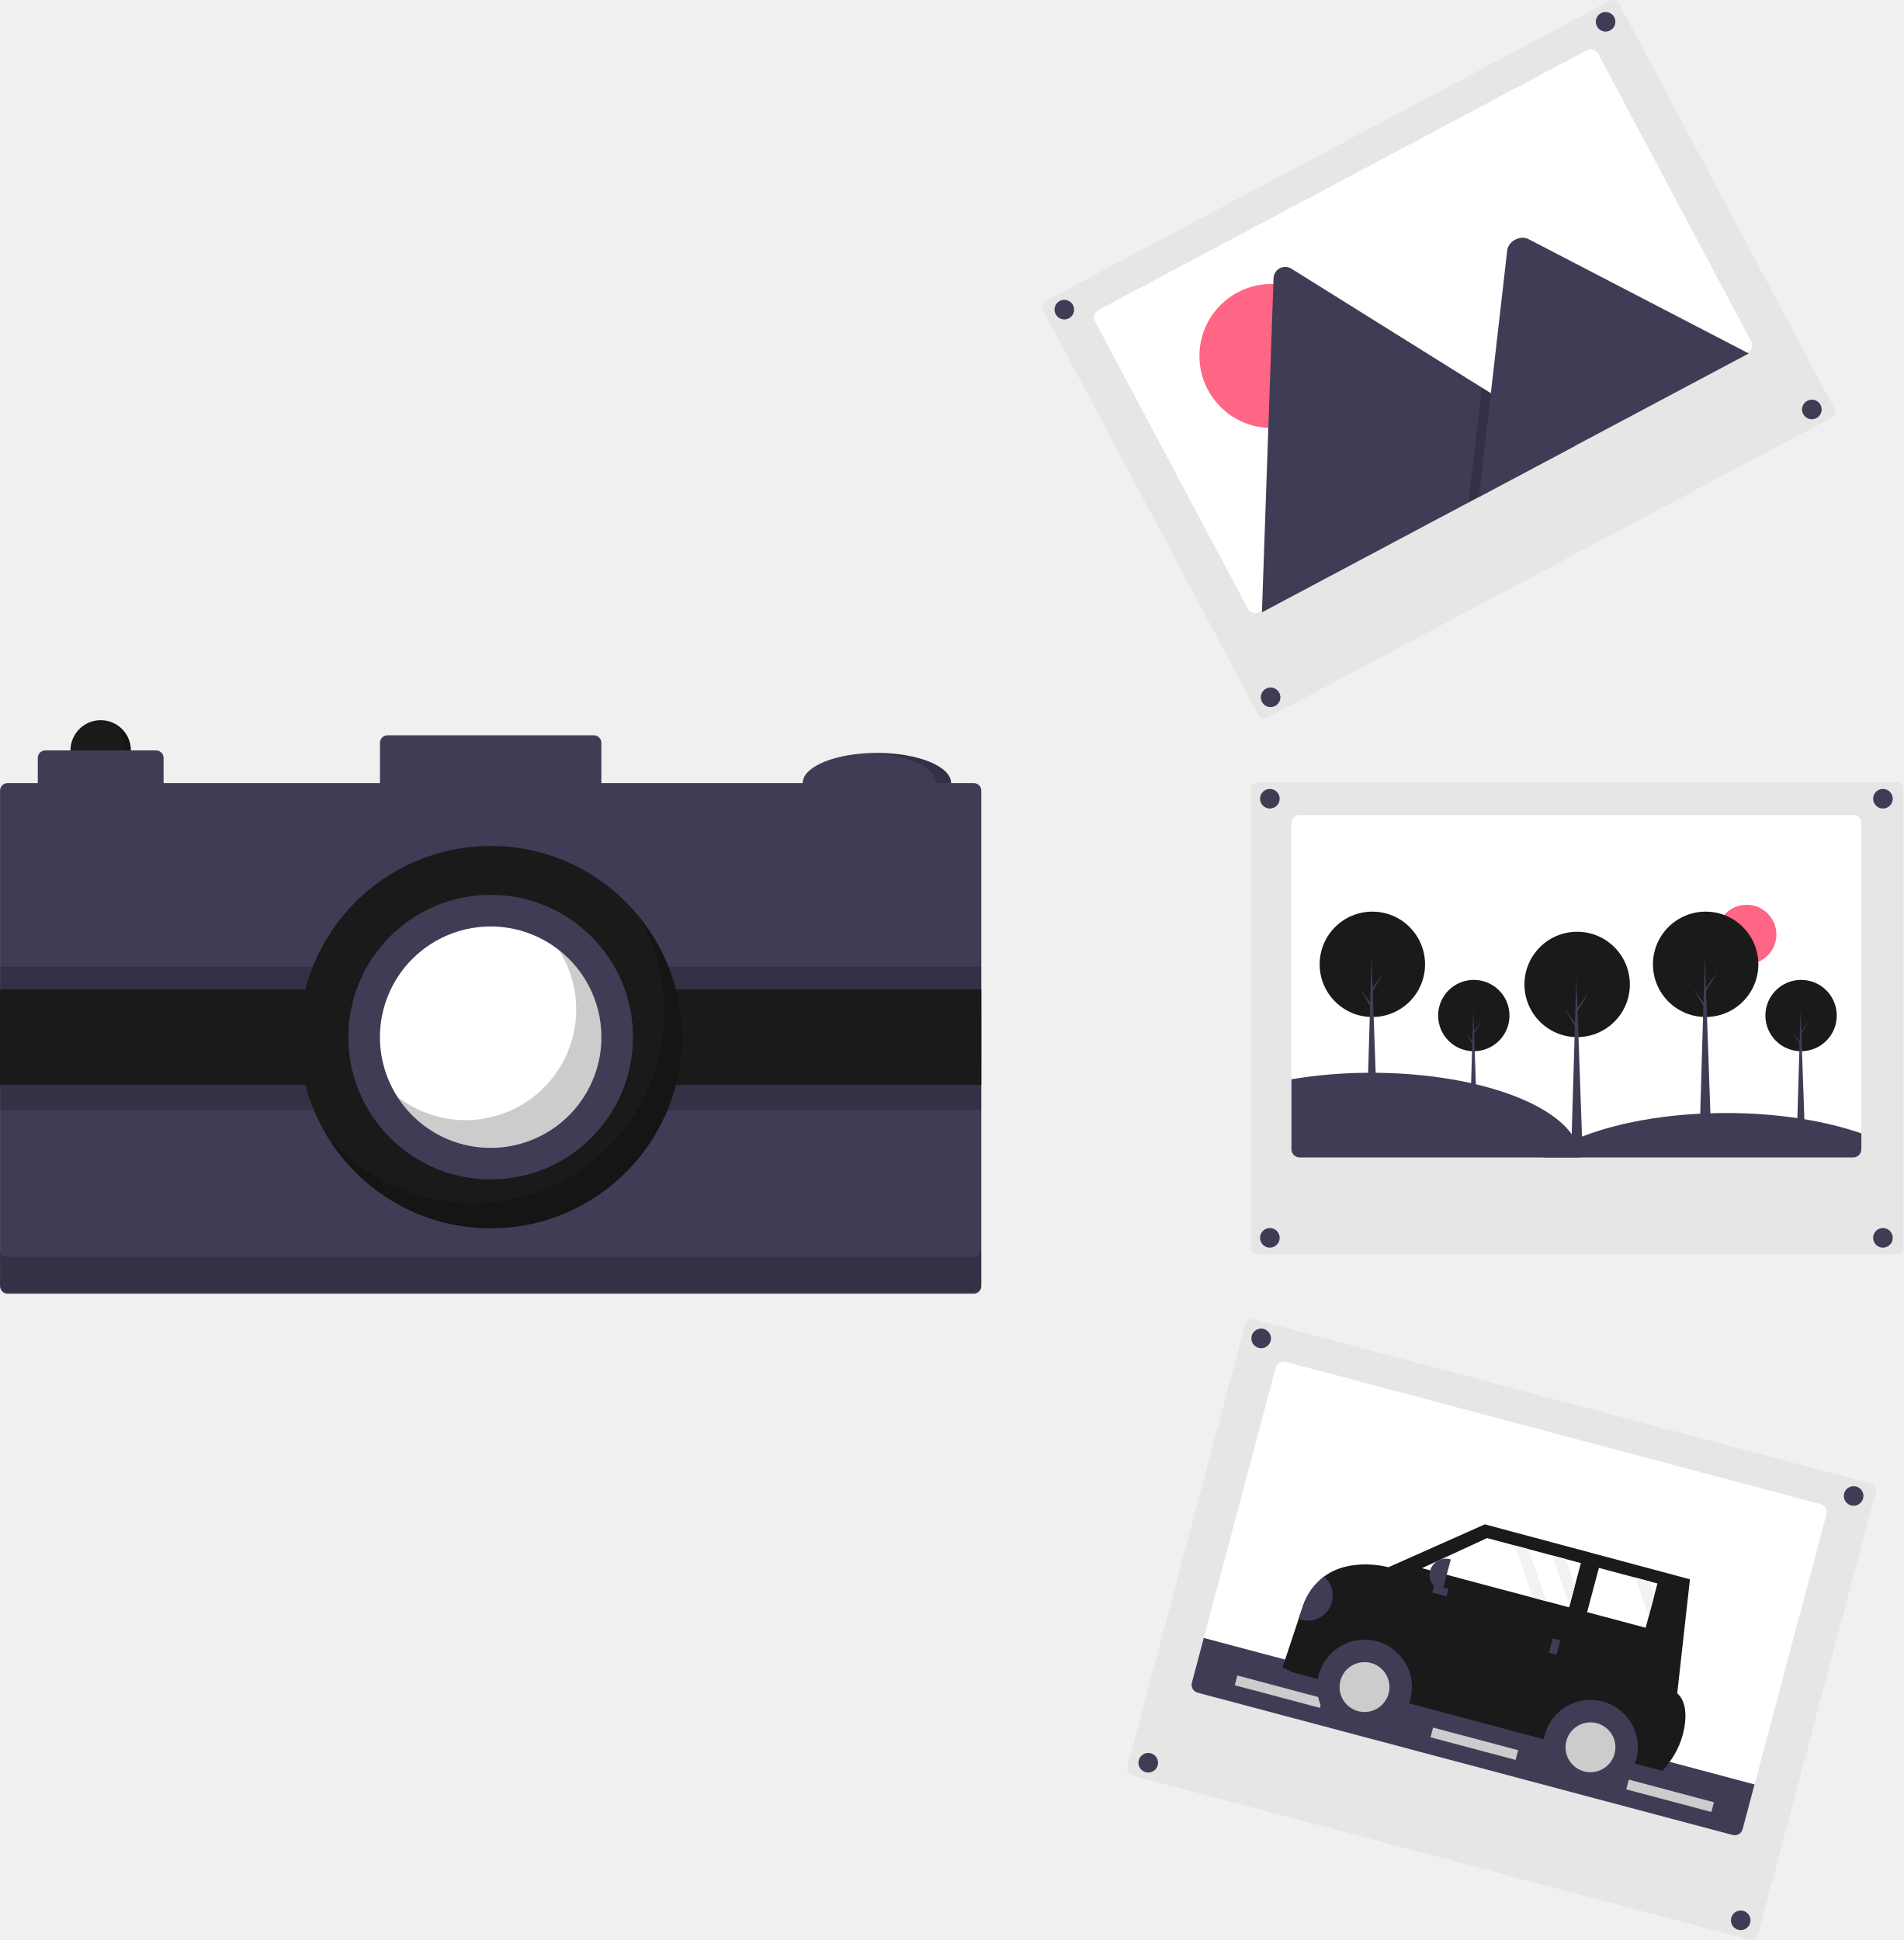
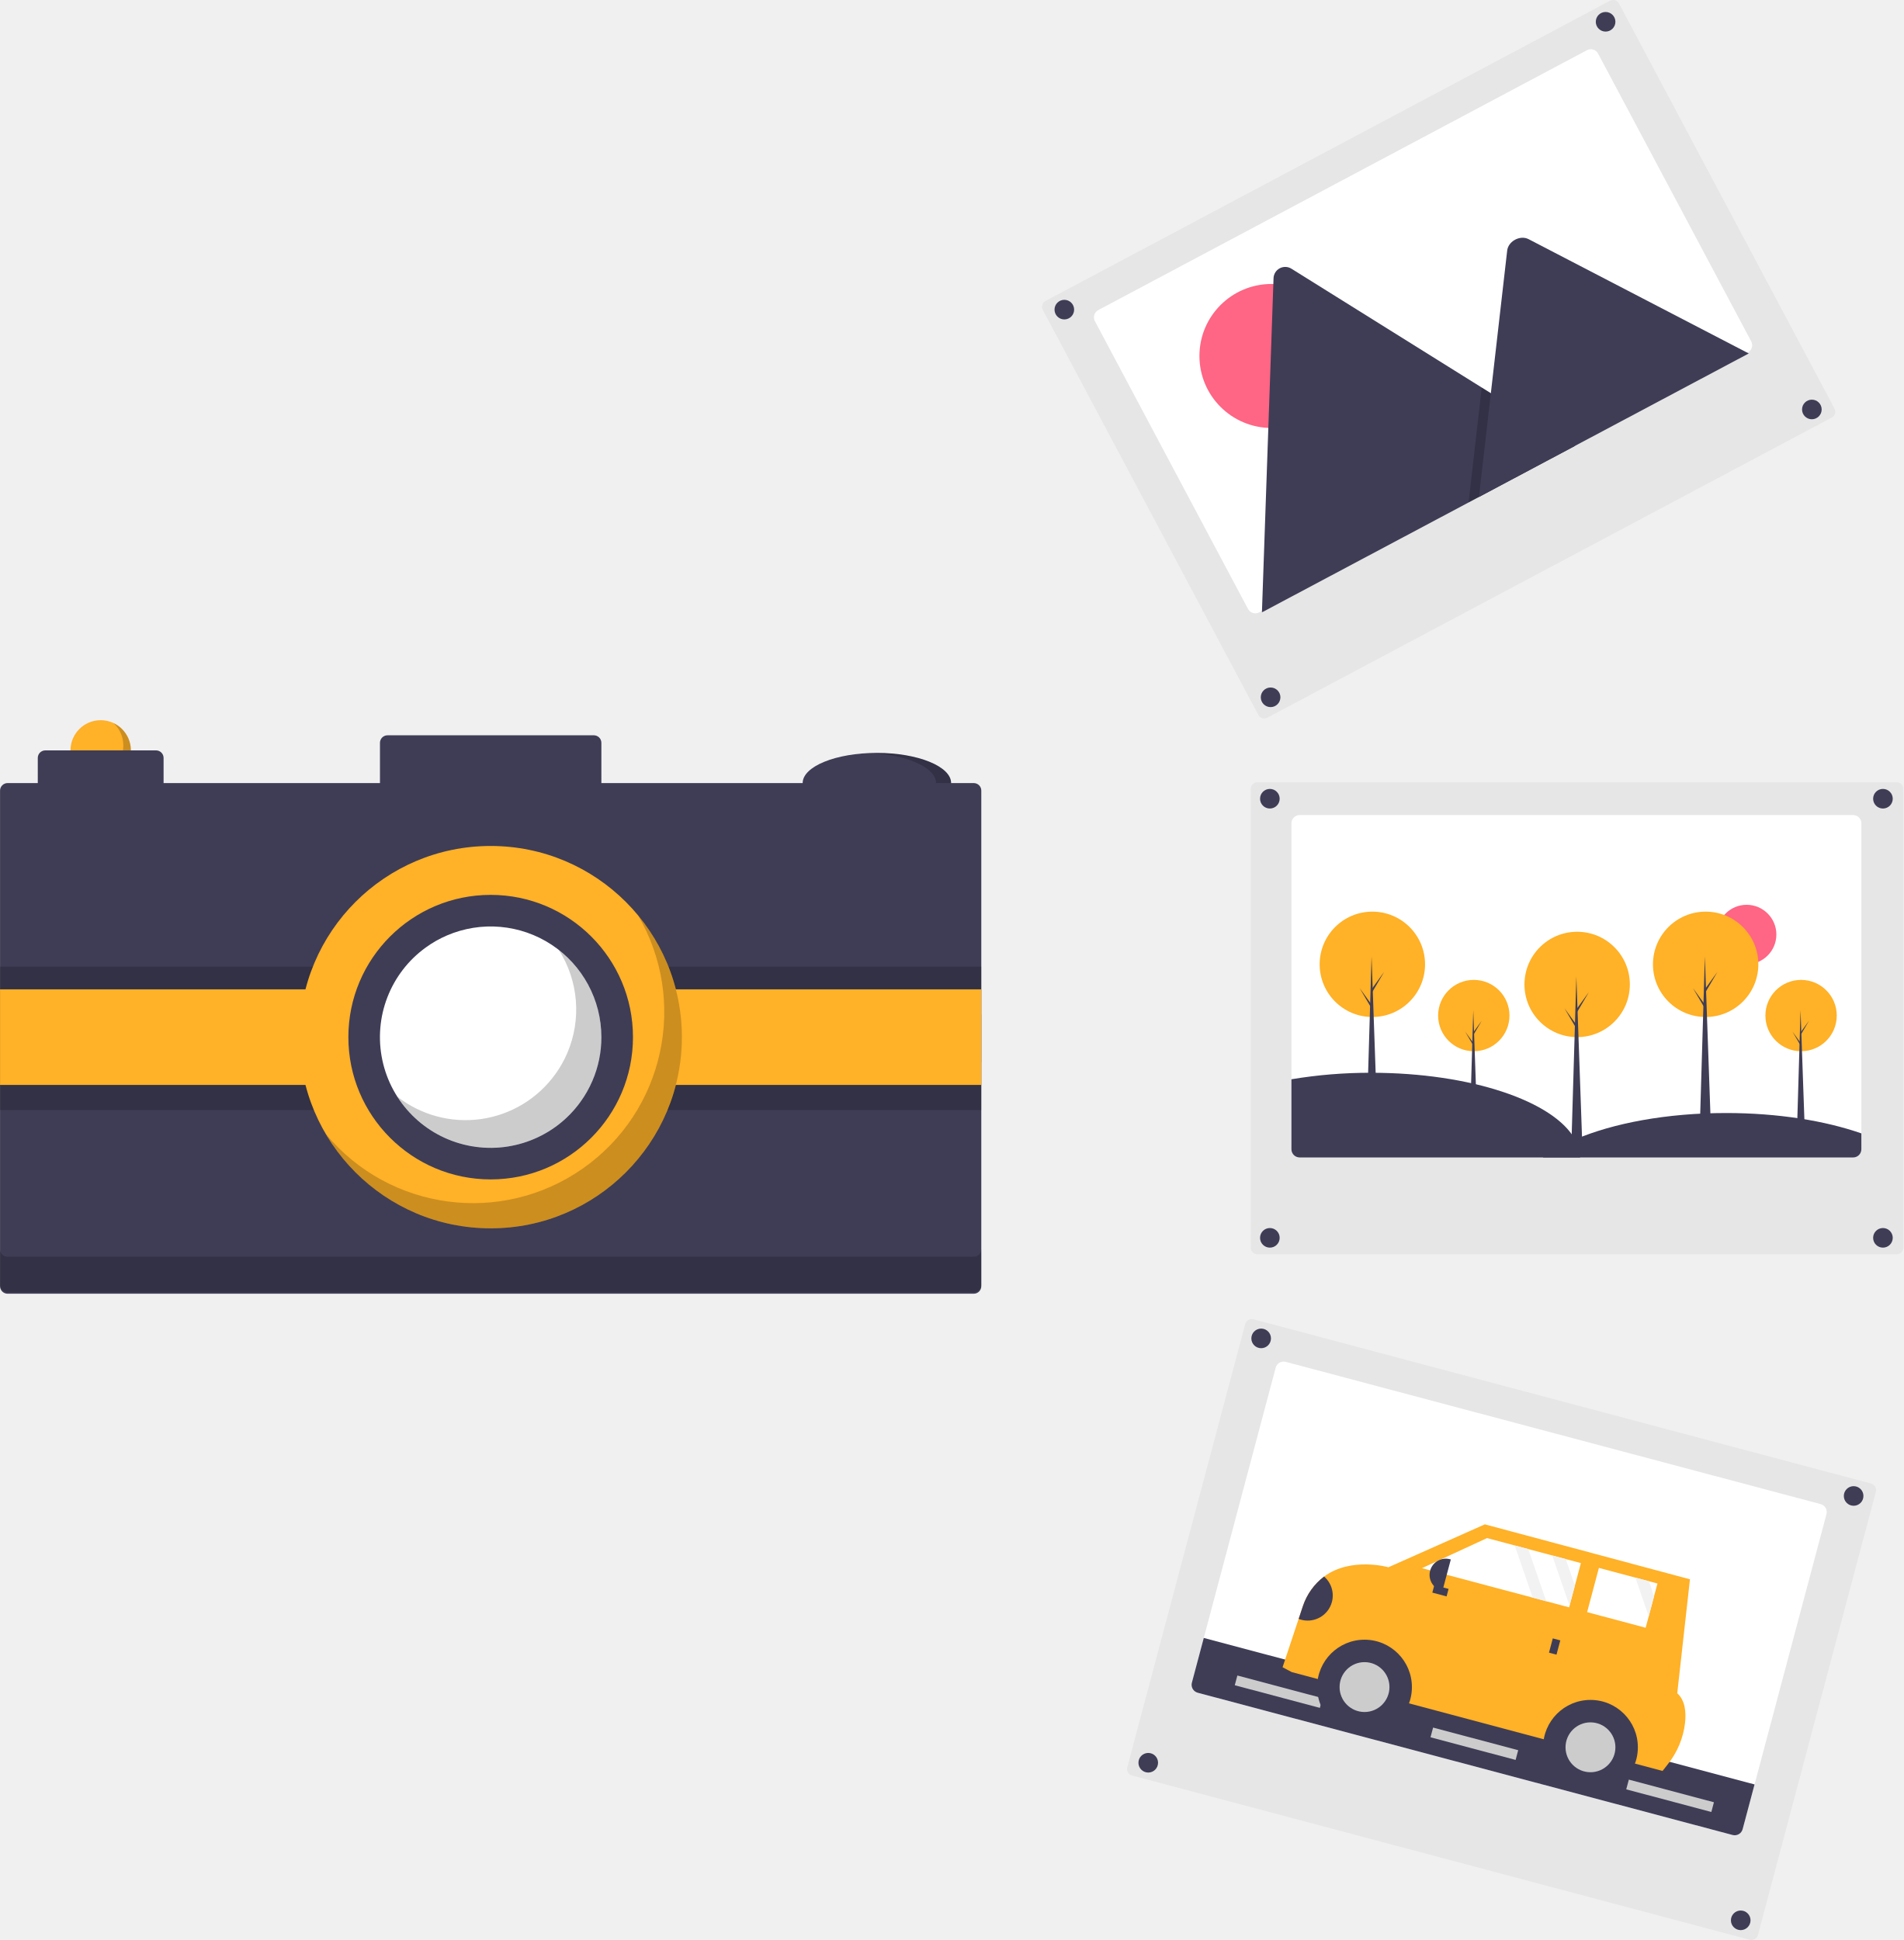
<svg xmlns="http://www.w3.org/2000/svg" data-name="Layer 1" width="756.483" height="771.242" viewBox="0 0 756.483 771.242">
  <path d="M721.528,375.356a2.659,2.659,0,0,0-2.656,2.656V560.372a2.659,2.659,0,0,0,2.656,2.656H975.585a2.659,2.659,0,0,0,2.656-2.656V378.012a2.659,2.659,0,0,0-2.656-2.656Z" transform="translate(-221.7583 -64.37879)" fill="#e6e6e6" />
  <path d="M961.555,391.666v129.6a3.261,3.261,0,0,1-3.26,3.26h-220a2.319,2.319,0,0,1-.46-.04,3.256,3.256,0,0,1-2.8-3.22v-129.6a3.261,3.261,0,0,1,3.26-3.26h220A3.261,3.261,0,0,1,961.555,391.666Z" transform="translate(-221.7583 -64.37879)" fill="#fff" />
  <circle cx="694.198" cy="371.516" r="11.819" fill="#ff6584" />
  <circle cx="504.705" cy="317.53" r="3.897" fill="#3f3d56" />
  <circle cx="748.372" cy="317.53" r="3.897" fill="#3f3d56" />
  <circle cx="504.705" cy="492.097" r="3.897" fill="#3f3d56" />
  <circle cx="748.372" cy="492.097" r="3.897" fill="#3f3d56" />
-   <circle cx="585.76" cy="403.733" r="14.18" fill="#1a1a1a" />
+   <circle cx="585.76" cy="403.733" r="14.18" fill="#ffb127" />
  <polygon points="587.127 446.444 584.223 446.444 585.547 401.597 587.127 446.444" fill="#3f3d56" />
  <polygon points="585.803 410.097 588.921 405.783 585.76 411.165 585.419 410.567 585.803 410.097" fill="#3f3d56" />
  <polygon points="585.461 414.454 582.343 410.14 585.504 415.521 585.846 414.923 585.461 414.454" fill="#3f3d56" />
-   <circle cx="715.837" cy="403.733" r="14.18" fill="#1a1a1a" />
+   <circle cx="715.837" cy="403.733" r="14.18" fill="#ffb127" />
  <polygon points="717.203 446.444 714.299 446.444 715.623 401.597 717.203 446.444" fill="#3f3d56" />
  <polygon points="715.879 410.097 718.997 405.783 715.837 411.165 715.495 410.567 715.879 410.097" fill="#3f3d56" />
  <polygon points="715.538 414.454 712.42 410.14 715.58 415.521 715.922 414.923 715.538 414.454" fill="#3f3d56" />
-   <circle cx="626.838" cy="391.363" r="20.943" fill="#1a1a1a" />
+   <circle cx="626.838" cy="391.363" r="20.943" fill="#ffb127" />
  <polygon points="628.856 454.444 624.567 454.444 626.522 388.209 628.856 454.444" fill="#3f3d56" />
  <polygon points="626.901 400.762 631.506 394.391 626.838 402.339 626.333 401.456 626.901 400.762" fill="#3f3d56" />
  <polygon points="626.396 407.197 621.791 400.825 626.459 408.774 626.964 407.891 626.396 407.197" fill="#3f3d56" />
-   <circle cx="677.91" cy="383.363" r="20.943" fill="#1a1a1a" />
+   <circle cx="677.91" cy="383.363" r="20.943" fill="#ffb127" />
  <polygon points="679.929 446.444 675.64 446.444 677.595 380.209 679.929 446.444" fill="#3f3d56" />
  <polygon points="677.974 392.762 682.578 386.391 677.91 394.339 677.406 393.456 677.974 392.762" fill="#3f3d56" />
  <polygon points="677.469 399.197 672.864 392.825 677.532 400.774 678.037 399.891 677.469 399.197" fill="#3f3d56" />
-   <circle cx="545.44" cy="383.363" r="20.943" fill="#1a1a1a" />
+   <circle cx="545.44" cy="383.363" r="20.943" fill="#ffb127" />
  <polygon points="547.459 446.444 543.169 446.444 545.125 380.209 547.459 446.444" fill="#3f3d56" />
  <polygon points="545.503 392.762 550.108 386.391 545.44 394.339 544.935 393.456 545.503 392.762" fill="#3f3d56" />
  <polygon points="544.999 399.197 540.394 392.825 545.062 400.774 545.566 399.891 544.999 399.197" fill="#3f3d56" />
  <path d="M849.765,524.526H738.295a2.319,2.319,0,0,1-.46-.04,3.256,3.256,0,0,1-2.8-3.22v-27.83a189.759,189.759,0,0,1,31.74-2.58c39.57,0,72.67,11.34,80.97,26.52A15.252,15.252,0,0,1,849.765,524.526Z" transform="translate(-221.7583 -64.37879)" fill="#3f3d56" />
  <path d="M961.555,514.956v6.31a3.261,3.261,0,0,1-3.26,3.26H834.965a62.861,62.861,0,0,1,12.78-7.15c15.11-6.48,36.42-10.52,60.03-10.52C928.295,506.856,947.065,509.896,961.555,514.956Z" transform="translate(-221.7583 -64.37879)" fill="#3f3d56" />
  <path d="M862.882,64.379a2.647,2.647,0,0,0-1.244.312l-224.3,119.311a2.66,2.66,0,0,0-1.097,3.593l85.64,161a2.66,2.66,0,0,0,3.594,1.098l224.299-119.311a2.66,2.66,0,0,0,1.098-3.593l-85.641-161a2.638,2.638,0,0,0-1.569-1.293A2.669,2.669,0,0,0,862.882,64.379Z" transform="translate(-221.7583 -64.37879)" fill="#e6e6e6" />
  <path d="M856.913,85.679l60.861,114.416a3.262,3.262,0,0,1-1.348,4.413L722.198,307.822a2.75,2.75,0,0,1-.43.187,3.26,3.26,0,0,1-3.983-1.536L656.925,192.058a3.262,3.262,0,0,1,1.348-4.413L852.5,84.33A3.262,3.262,0,0,1,856.913,85.679Z" transform="translate(-221.7583 -64.37879)" fill="#fff" />
  <circle cx="505.338" cy="141.514" r="28.624" fill="#ff6584" />
  <path d="M847.77,241.616,723.795,307.561a2.864,2.864,0,0,1-.483.21l4.61-132.752a4.65,4.65,0,0,1,7.146-3.801L810.674,218.442l3.62,2.258Z" transform="translate(-221.7583 -64.37879)" fill="#3f3d56" />
  <polygon points="626.012 177.237 583.684 199.752 588.408 158.518 588.747 155.548 588.916 154.063 592.536 156.322 626.012 177.237" opacity="0.2" />
  <path d="M916.798,204.897,809.57,261.935l4.724-41.235.339-2.97,6.154-53.735c.404-3.522,4.589-5.954,7.874-4.812a5.541,5.541,0,0,1,.649.279Z" transform="translate(-221.7583 -64.37879)" fill="#3f3d56" />
  <circle cx="423.016" cy="123.091" r="3.897" fill="#3f3d56" />
  <circle cx="638.141" cy="8.66" r="3.897" fill="#3f3d56" />
  <circle cx="504.996" cy="277.211" r="3.897" fill="#3f3d56" />
  <circle cx="720.122" cy="162.78" r="3.897" fill="#3f3d56" />
  <path d="M917.193,835.532a2.66,2.66,0,0,0,3.25-1.885l46.881-176.231a2.657,2.657,0,0,0-1.885-3.25l-245.52-65.312a2.658,2.658,0,0,0-3.25,1.885L669.79,766.969a2.656,2.656,0,0,0,1.885,3.25Z" transform="translate(-221.7583 -64.37879)" fill="#e6e6e6" />
  <path d="M947.687,666.32,914.37,791.565A3.261,3.261,0,0,1,910.382,793.877L697.776,737.32a2.32,2.32,0,0,1-.434-.157,3.256,3.256,0,0,1-1.878-3.832l33.317-125.244a3.261,3.261,0,0,1,3.989-2.312l212.606,56.557A3.261,3.261,0,0,1,947.687,666.32Z" transform="translate(-221.7583 -64.37879)" fill="#fff" />
  <path d="M919.103,773.773l-4.733,17.791A3.261,3.261,0,0,1,910.382,793.877L697.776,737.32a2.32,2.32,0,0,1-.434-.157,3.256,3.256,0,0,1-1.878-3.832l4.733-17.791Z" transform="translate(-221.7583 -64.37879)" fill="#3f3d56" />
  <rect x="790.238" y="755.601" width="35" height="4" transform="translate(0.14887 -246.5662) rotate(14.89658)" fill="#ccc" />
  <rect x="712.443" y="734.906" width="35" height="4" transform="translate(-7.78575 -227.2627) rotate(14.89658)" fill="#ccc" />
  <rect x="868.033" y="776.295" width="35" height="4" transform="translate(8.08348 -265.8698) rotate(14.89658)" fill="#ccc" />
  <circle cx="501.247" cy="532.076" r="3.897" fill="#3f3d56" />
  <circle cx="736.724" cy="594.717" r="3.897" fill="#3f3d56" />
  <circle cx="456.37" cy="700.776" r="3.897" fill="#3f3d56" />
  <circle cx="691.847" cy="763.417" r="3.897" fill="#3f3d56" />
  <rect x="866.888" y="765.123" width="19.453" height="3.088" transform="matrix(-0.96625, -0.25759, 0.25759, -0.96625, 1304.401, 1668.891)" fill="#3f3d56" />
-   <path d="M731.516,727.186l3.64,1.929,147.386,39.291,2.147-2.736a32.257,32.257,0,0,0,6.776-16.246c.5-4.434.036-9.095-3.087-11.897l5.049-45.309L811.912,670.378l-38.322,17.056s-14.813-4.227-25.576,3.689a24.45,24.45,0,0,0-8.404,11.699l-1.712,5.152Z" transform="translate(-221.7583 -64.37879)" fill="#1a1a1a" />
+   <path d="M731.516,727.186l3.64,1.929,147.386,39.291,2.147-2.736a32.257,32.257,0,0,0,6.776-16.246c.5-4.434.036-9.095-3.087-11.897l5.049-45.309L811.912,670.378l-38.322,17.056s-14.813-4.227-25.576,3.689a24.45,24.45,0,0,0-8.404,11.699l-1.712,5.152Z" transform="translate(-221.7583 -64.37879)" fill="#ffb127" />
  <circle cx="542.327" cy="670.691" r="18.835" fill="#3f3d56" />
  <circle cx="542.327" cy="670.691" r="9.913" fill="#ccc" />
  <circle cx="632.131" cy="694.632" r="18.835" fill="#3f3d56" />
  <circle cx="632.131" cy="694.632" r="9.913" fill="#ccc" />
  <polygon points="565.159 623.415 609.185 635.147 614.56 636.577 623.634 638.998 623.81 638.335 625.939 630.357 628.329 621.398 622.292 619.792 616.918 618.356 607.399 615.817 602.024 614.387 591.034 611.457 565.159 623.415" fill="#fff" />
  <polygon points="630.796 640.91 654.064 647.113 655.285 642.548 657.407 634.569 658.759 629.514 655.352 628.607 649.978 627.171 635.485 623.309 630.796 640.91" fill="#fff" />
  <rect x="838.102" y="716.011" width="3.088" height="5.867" transform="matrix(-0.96625, -0.25759, 0.25759, -0.96625, 1244.004, 1565.533)" fill="#3f3d56" />
  <rect x="792.722" y="693.847" width="3.088" height="5.867" transform="translate(1450.37 44.42414) rotate(104.9272)" fill="#3f3d56" />
  <path d="M790.043,683.236h.34a6.453,6.453,0,0,1,6.453,6.453v0a6.453,6.453,0,0,1-6.453,6.453H790.043a0,0,0,0,1,0,0V683.236A0,0,0,0,1,790.043,683.236Z" transform="translate(1160.687 1496.11) rotate(-165.0728)" fill="#3f3d56" />
  <path d="M737.897,707.973A9.975,9.975,0,0,0,748.013,691.122a24.45,24.45,0,0,0-8.404,11.699Z" transform="translate(-221.7583 -64.37879)" fill="#3f3d56" />
  <polygon points="616.918 618.356 623.81 638.335 625.939 630.357 622.292 619.792 616.918 618.356" fill="#f2f2f2" />
  <polygon points="649.978 627.171 655.285 642.548 657.407 634.569 655.352 628.607 649.978 627.171" fill="#f2f2f2" />
  <polygon points="602.024 614.387 609.185 635.147 614.56 636.577 607.399 615.817 602.024 614.387" fill="#f2f2f2" />
-   <circle cx="40.017" cy="298.313" r="12" fill="#1a1a1a" />
+   <circle cx="40.017" cy="298.313" r="12" fill="#ffb127" />
  <path d="M266.84,351.825a11.984,11.984,0,0,1-13.13,19.734,11.99,11.99,0,1,0,13.13-19.734Z" transform="translate(-221.7583 -64.37879)" opacity="0.2" />
  <ellipse cx="348.517" cy="311.313" rx="29.5" ry="12" fill="#3f3d56" />
  <path d="M570.275,363.692q-1.519,0-3,.061c14.883.612,26.5,5.723,26.5,11.939s-11.617,11.327-26.5,11.939q1.48.061,3,.061c16.292,0,29.5-5.373,29.5-12S586.567,363.692,570.275,363.692Z" transform="translate(-221.7583 -64.37879)" opacity="0.2" />
  <path d="M608.775,375.692h-148v-16a3,3,0,0,0-3-3h-82a3,3,0,0,0-3,3v16h-86v-10a3,3,0,0,0-3-3h-44a3,3,0,0,0-3,3v10h-12a2.996,2.996,0,0,0-3,3v197a2.996,2.996,0,0,0,3,3h384a2.996,2.996,0,0,0,3-3v-197A2.996,2.996,0,0,0,608.775,375.692Z" transform="translate(-221.7583 -64.37879)" fill="#3f3d56" />
  <path d="M608.758,564h-384a2.996,2.996,0,0,1-3-3v14a2.996,2.996,0,0,0,3,3h384a2.996,2.996,0,0,0,3-3v-14A2.996,2.996,0,0,1,608.758,564Z" transform="translate(-221.7583 -64.37879)" opacity="0.2" />
  <rect x="0.017" y="403.313" width="390" height="38" opacity="0.2" />
  <rect x="0.017" y="384.313" width="390" height="38" opacity="0.2" />
-   <rect x="0.017" y="393.313" width="390" height="38" fill="#1a1a1a" />
-   <circle cx="195.017" cy="412.313" r="76" fill="#1a1a1a" />
+   <rect x="0.017" y="393.313" width="390" height="38" fill="#ffb127" />
+   <circle cx="195.017" cy="412.313" r="76" fill="#ffb127" />
  <path d="M475.315,428.228a75.996,75.996,0,0,1-124.081,86.928A75.996,75.996,0,1,0,475.315,428.228Z" transform="translate(-221.7583 -64.37879)" opacity="0.2" />
  <circle cx="195.017" cy="412.313" r="56.558" fill="#3f3d56" />
  <path d="M460.775,476.692a43.723,43.723,0,0,1-3.57,17.37,43.131,43.131,0,0,1-4.75,8.37,43.998,43.998,0,1,1-61.42-61.42,43.125,43.125,0,0,1,8.37-4.75,44.005,44.005,0,0,1,61.37,40.43Z" transform="translate(-221.7583 -64.37879)" fill="#fff" />
  <path d="M460.305,470.282a43.928,43.928,0,0,0-16.448-28.265A44.002,44.002,0,0,1,447.205,483.062a43.131,43.131,0,0,1-4.75,8.37,43.973,43.973,0,0,1-62.769,8.919,43.978,43.978,0,0,0,72.769,2.081,43.131,43.131,0,0,0,4.75-8.37,44.018,44.018,0,0,0,3.1-23.78Z" transform="translate(-221.7583 -64.37879)" opacity="0.2" />
</svg>
